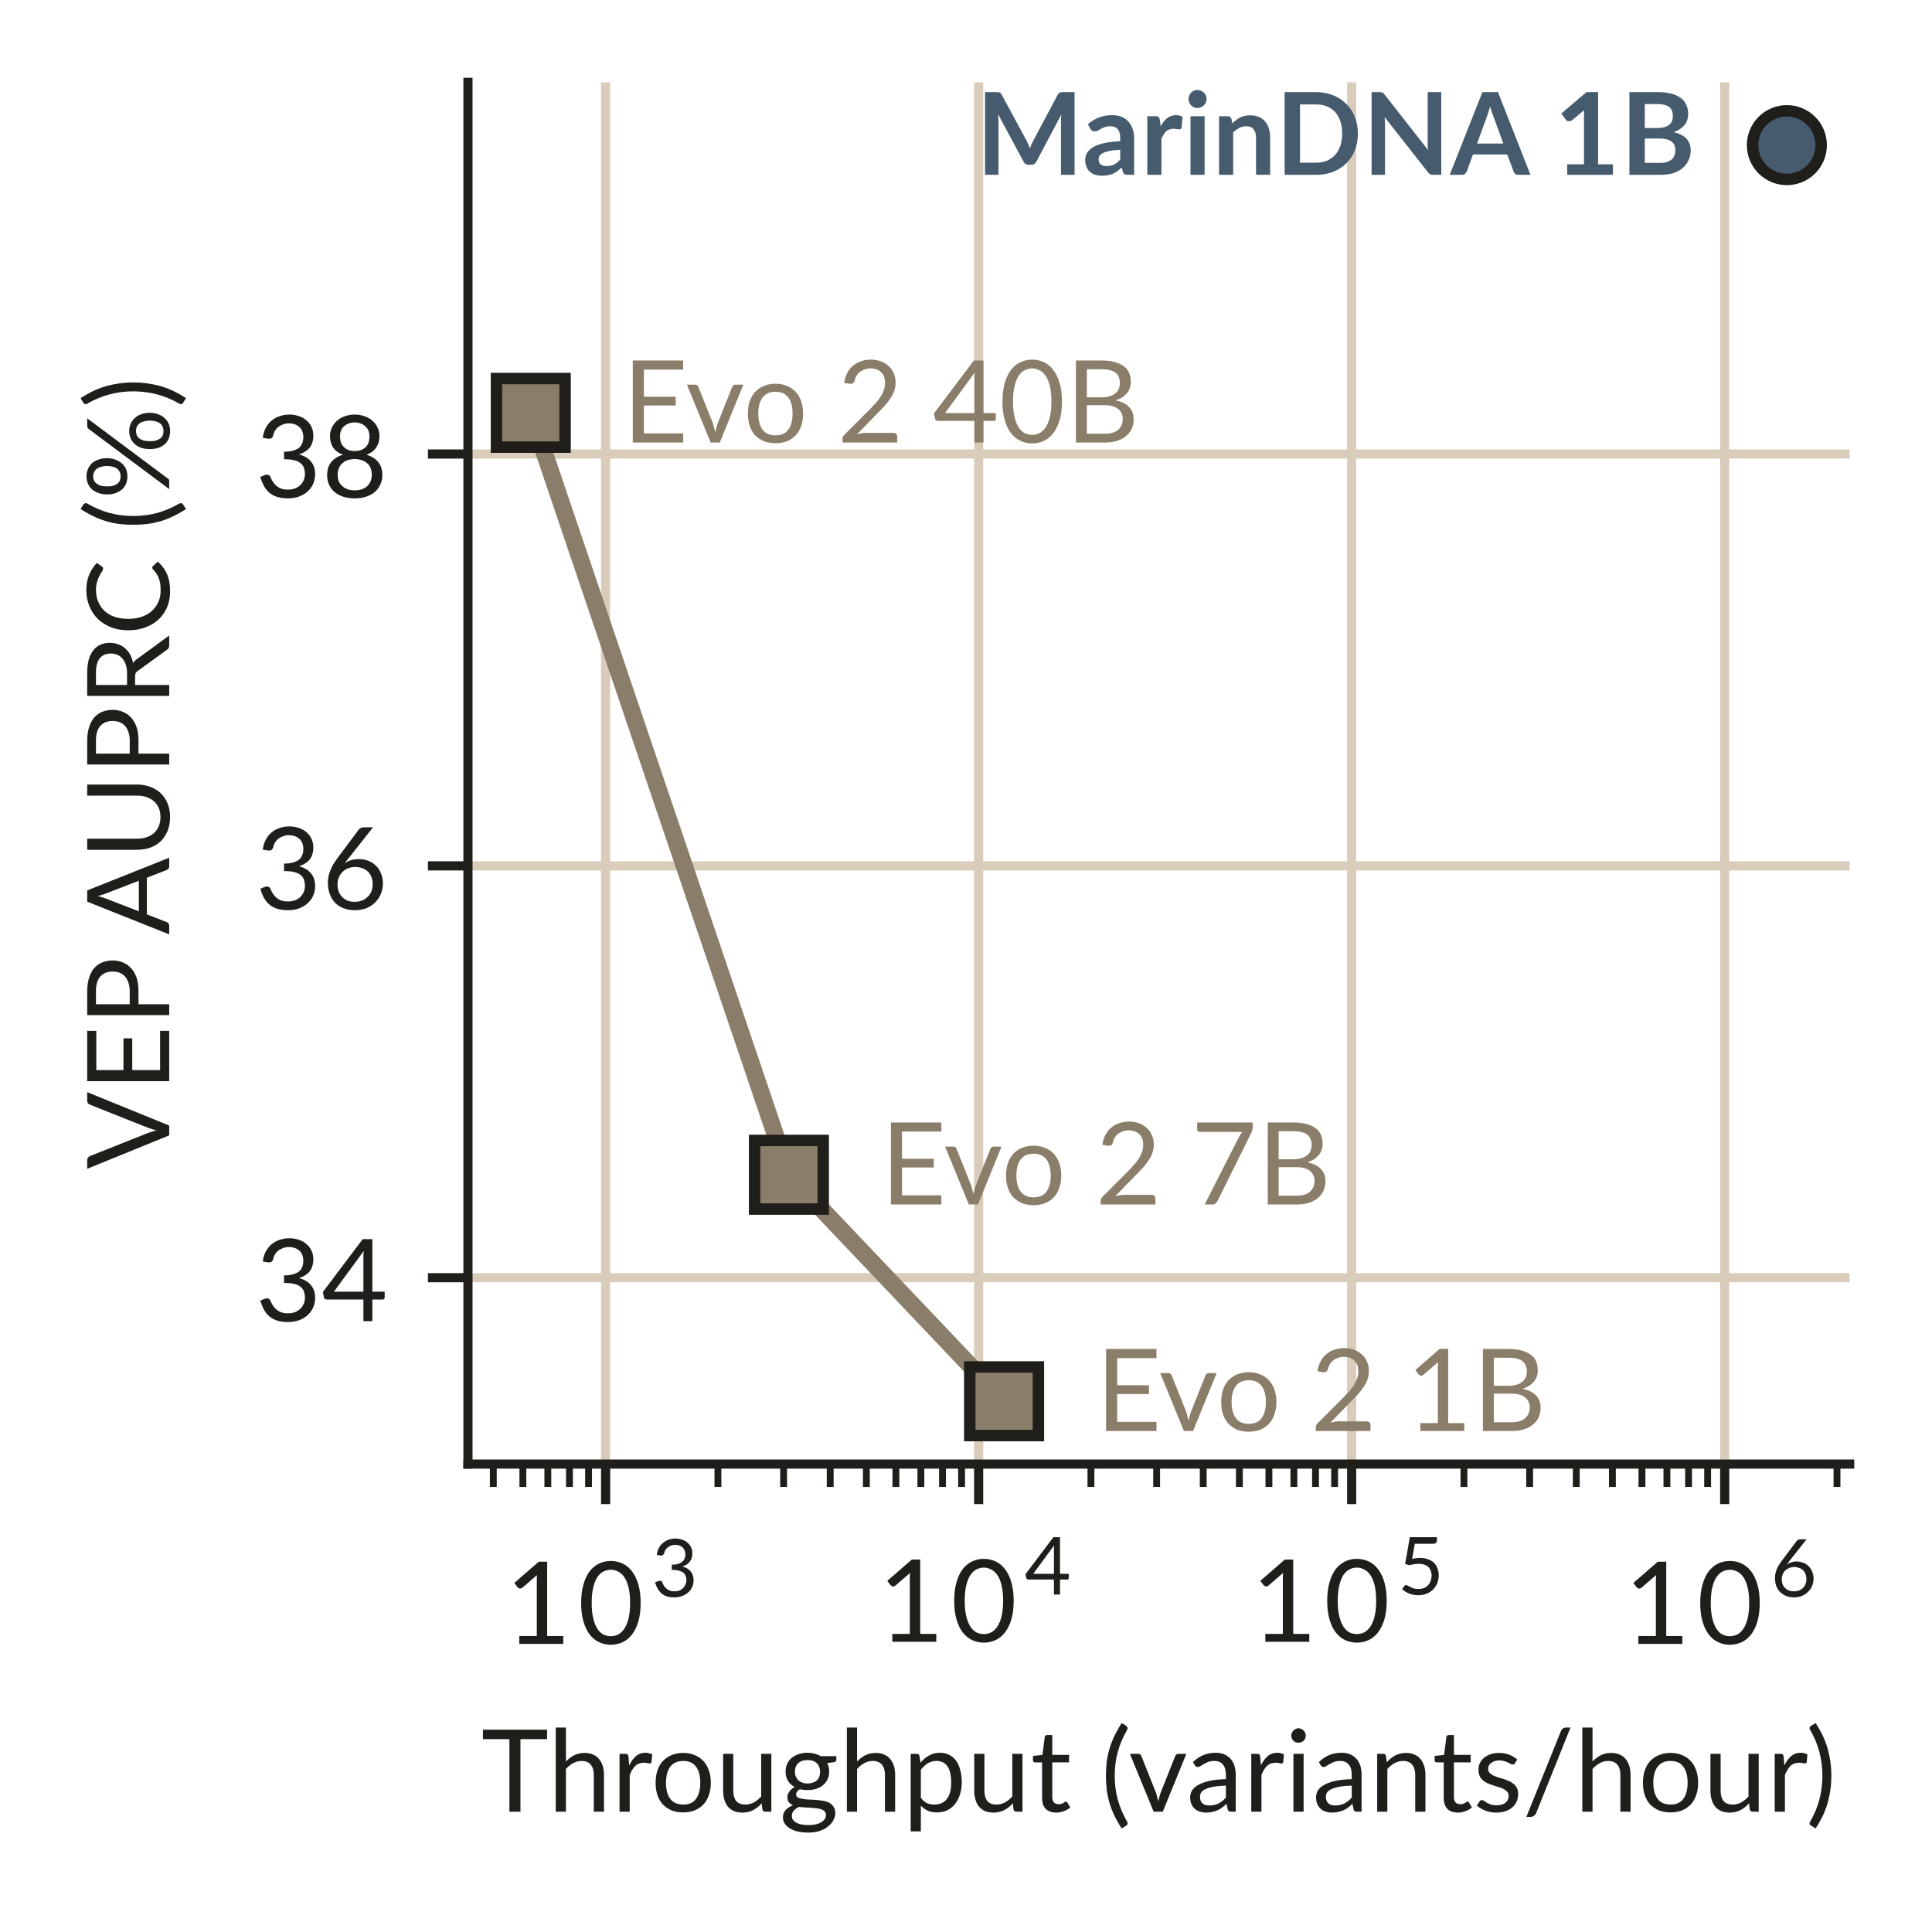
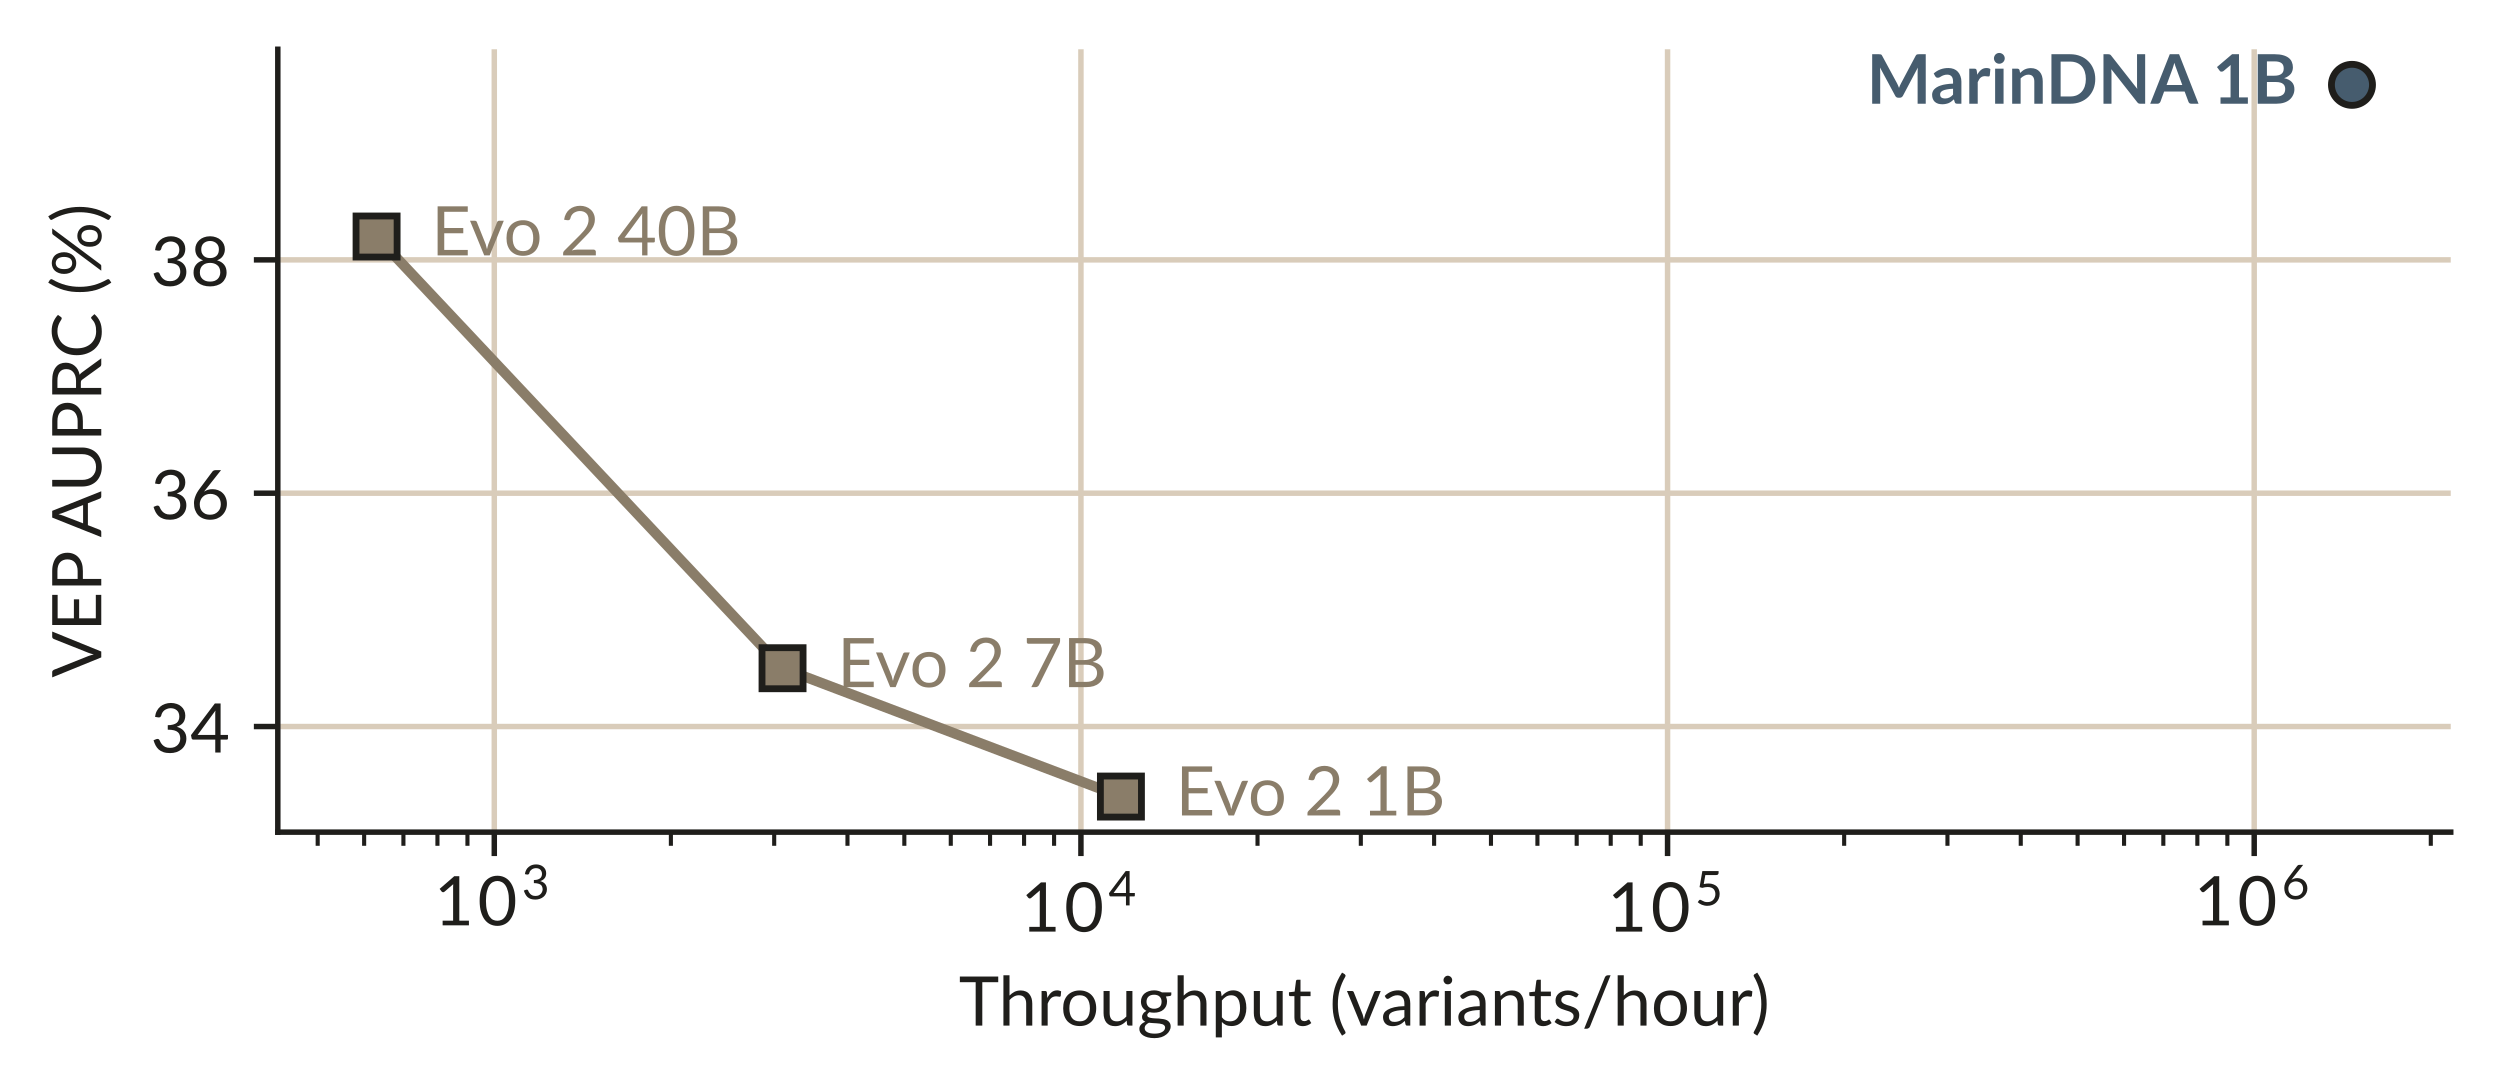
- <svg xmlns="http://www.w3.org/2000/svg" xmlns:xlink="http://www.w3.org/1999/xlink" width="168.958pt" height="168.036pt" viewBox="0 0 168.958 168.036" version="1.1" data-figure-typography="lato-v1" data-figure-render-width="202.75" data-figure-render-scale="1.2" font-family="Lato, sans-serif">
+ <svg xmlns="http://www.w3.org/2000/svg" xmlns:xlink="http://www.w3.org/1999/xlink" width="365.393pt" height="159.18pt" viewBox="0 0 365.393 159.18" version="1.1" data-figure-typography="lato-v1" data-figure-render-width="438.472" data-figure-render-scale="1.2" font-family="Lato, sans-serif">
  <defs>
    <style type="text/css">*{stroke-linejoin: round; stroke-linecap: butt}</style>
  </defs>
  <g id="figure_1">
    <g id="patch_1">
-       <path d="M 0 168.036 L 168.958 168.036 L 168.958 0 L 0 0 L 0 168.036 z " style="fill: none" />
+       <path d="M 0 159.18 L 365.393 159.18 L 365.393 0 L 0 0 L 0 159.18 z " style="fill: none" />
    </g>
    <g id="axes_1">
      <g id="patch_2">
-         <path d="M 40.925 128.033 L 161.758 128.033 L 161.758 7.2 L 40.925 7.2 L 40.925 128.033 z " style="fill: none" />
+         <path d="M 40.603 121.624 L 358.193 121.624 L 358.193 7.2 L 40.603 7.2 L 40.603 121.624 z " style="fill: none" />
      </g>
      <g id="matplotlib.axis_1">
        <g id="xtick_1">
          <g id="line2d_1">
-             <path d="M 52.963 128.033 L 52.963 7.2 " clip-path="url(#pd834733d1b)" style="fill: none; stroke: #d9ccba; stroke-width: 0.8; stroke-linecap: square" />
+             <path d="M 72.244 121.624 L 72.244 7.2 " clip-path="url(#p9b11327ab9)" style="fill: none; stroke: #d9ccba; stroke-width: 0.8; stroke-linecap: square" />
          </g>
          <g id="line2d_2">
            <defs>
              <path id="m4a7fca6842" d="M 0 0 L 0 3.5 " style="stroke: #1f1e1b; stroke-width: 0.8" />
            </defs>
            <g>
-               <use xlink:href="#m4a7fca6842" x="52.963" y="128.033" style="fill: #1f1e1b; stroke: #1f1e1b; stroke-width: 0.8" />
+               <use xlink:href="#m4a7fca6842" x="72.244" y="121.624" style="fill: #1f1e1b; stroke: #1f1e1b; stroke-width: 0.8" />
            </g>
          </g>
          <g id="text_1">
-             <g style="fill: #1f1e1b" transform="translate(44.16333 144.4333)">
+             <g style="fill: #1f1e1b" transform="translate(63.44383 136.2224)">
              <text>
-                 <tspan x="0" y="-0.675" style="font-size: 10px; font-family: 'Lato', sans-serif; fill: #1f1e1b">1</tspan>
-                 <tspan x="6.362" y="-0.675" style="font-size: 10px; font-family: 'Lato', sans-serif; fill: #1f1e1b">0</tspan>
+                 <tspan x="0" y="-0.977" style="font-size: 10px; font-family: 'Lato', sans-serif; fill: #1f1e1b">1</tspan>
+                 <tspan x="6.362" y="-0.977" style="font-size: 10px; font-family: 'Lato', sans-serif; fill: #1f1e1b">0</tspan>
                <tspan x="12.82" y="-4.805" style="font-size: 7px; font-family: 'Lato', sans-serif; fill: #1f1e1b">3</tspan>
              </text>
            </g>
          </g>
        </g>
        <g id="xtick_2">
          <g id="line2d_3">
-             <path d="M 85.585 128.033 L 85.585 7.2 " clip-path="url(#pd834733d1b)" style="fill: none; stroke: #d9ccba; stroke-width: 0.8; stroke-linecap: square" />
+             <path d="M 157.985 121.624 L 157.985 7.2 " clip-path="url(#p9b11327ab9)" style="fill: none; stroke: #d9ccba; stroke-width: 0.8; stroke-linecap: square" />
          </g>
          <g id="line2d_4">
            <g>
-               <use xlink:href="#m4a7fca6842" x="85.585" y="128.033" style="fill: #1f1e1b; stroke: #1f1e1b; stroke-width: 0.8" />
+               <use xlink:href="#m4a7fca6842" x="157.985" y="121.624" style="fill: #1f1e1b; stroke: #1f1e1b; stroke-width: 0.8" />
            </g>
          </g>
          <g id="text_2">
-             <g style="fill: #1f1e1b" transform="translate(76.78526 144.3333)">
+             <g style="fill: #1f1e1b" transform="translate(149.1851 136.2224)">
              <text>
-                 <tspan x="0" y="-0.762" style="font-size: 10px; font-family: 'Lato', sans-serif; fill: #1f1e1b">1</tspan>
-                 <tspan x="6.362" y="-0.762" style="font-size: 10px; font-family: 'Lato', sans-serif; fill: #1f1e1b">0</tspan>
-                 <tspan x="12.82" y="-4.892" style="font-size: 7px; font-family: 'Lato', sans-serif; fill: #1f1e1b">4</tspan>
+                 <tspan x="0" y="-0.064" style="font-size: 10px; font-family: 'Lato', sans-serif; fill: #1f1e1b">1</tspan>
+                 <tspan x="6.362" y="-0.064" style="font-size: 10px; font-family: 'Lato', sans-serif; fill: #1f1e1b">0</tspan>
+                 <tspan x="12.82" y="-3.892" style="font-size: 7px; font-family: 'Lato', sans-serif; fill: #1f1e1b">4</tspan>
              </text>
            </g>
          </g>
        </g>
        <g id="xtick_3">
          <g id="line2d_5">
-             <path d="M 118.207 128.033 L 118.207 7.2 " clip-path="url(#pd834733d1b)" style="fill: none; stroke: #d9ccba; stroke-width: 0.8; stroke-linecap: square" />
+             <path d="M 243.726 121.624 L 243.726 7.2 " clip-path="url(#p9b11327ab9)" style="fill: none; stroke: #d9ccba; stroke-width: 0.8; stroke-linecap: square" />
          </g>
          <g id="line2d_6">
            <g>
-               <use xlink:href="#m4a7fca6842" x="118.207" y="128.033" style="fill: #1f1e1b; stroke: #1f1e1b; stroke-width: 0.8" />
+               <use xlink:href="#m4a7fca6842" x="243.726" y="121.624" style="fill: #1f1e1b; stroke: #1f1e1b; stroke-width: 0.8" />
            </g>
          </g>
          <g id="text_3">
-             <g style="fill: #1f1e1b" transform="translate(109.4072 144.3333)">
+             <g style="fill: #1f1e1b" transform="translate(234.9263 136.2224)">
              <text>
-                 <tspan x="0" y="-0.762" style="font-size: 10px; font-family: 'Lato', sans-serif; fill: #1f1e1b">1</tspan>
-                 <tspan x="6.362" y="-0.762" style="font-size: 10px; font-family: 'Lato', sans-serif; fill: #1f1e1b">0</tspan>
-                 <tspan x="12.82" y="-4.892" style="font-size: 7px; font-family: 'Lato', sans-serif; fill: #1f1e1b">5</tspan>
+                 <tspan x="0" y="-0.064" style="font-size: 10px; font-family: 'Lato', sans-serif; fill: #1f1e1b">1</tspan>
+                 <tspan x="6.362" y="-0.064" style="font-size: 10px; font-family: 'Lato', sans-serif; fill: #1f1e1b">0</tspan>
+                 <tspan x="12.82" y="-3.892" style="font-size: 7px; font-family: 'Lato', sans-serif; fill: #1f1e1b">5</tspan>
              </text>
            </g>
          </g>
        </g>
        <g id="xtick_4">
          <g id="line2d_7">
-             <path d="M 150.829 128.033 L 150.829 7.2 " clip-path="url(#pd834733d1b)" style="fill: none; stroke: #d9ccba; stroke-width: 0.8; stroke-linecap: square" />
+             <path d="M 329.468 121.624 L 329.468 7.2 " clip-path="url(#p9b11327ab9)" style="fill: none; stroke: #d9ccba; stroke-width: 0.8; stroke-linecap: square" />
          </g>
          <g id="line2d_8">
            <g>
-               <use xlink:href="#m4a7fca6842" x="150.829" y="128.033" style="fill: #1f1e1b; stroke: #1f1e1b; stroke-width: 0.8" />
+               <use xlink:href="#m4a7fca6842" x="329.468" y="121.624" style="fill: #1f1e1b; stroke: #1f1e1b; stroke-width: 0.8" />
            </g>
          </g>
          <g id="text_4">
-             <g style="fill: #1f1e1b" transform="translate(142.0291 144.4333)">
+             <g style="fill: #1f1e1b" transform="translate(320.6676 136.2224)">
              <text>
-                 <tspan x="0" y="-0.675" style="font-size: 10px; font-family: 'Lato', sans-serif; fill: #1f1e1b">1</tspan>
-                 <tspan x="6.362" y="-0.675" style="font-size: 10px; font-family: 'Lato', sans-serif; fill: #1f1e1b">0</tspan>
+                 <tspan x="0" y="-0.977" style="font-size: 10px; font-family: 'Lato', sans-serif; fill: #1f1e1b">1</tspan>
+                 <tspan x="6.362" y="-0.977" style="font-size: 10px; font-family: 'Lato', sans-serif; fill: #1f1e1b">0</tspan>
                <tspan x="12.82" y="-4.805" style="font-size: 7px; font-family: 'Lato', sans-serif; fill: #1f1e1b">6</tspan>
              </text>
            </g>
          </g>
        </g>
        <g id="xtick_5">
          <g id="line2d_9">
            <defs>
              <path id="m7832bfcce1" d="M 0 0 L 0 2 " style="stroke: #1f1e1b; stroke-width: 0.6" />
            </defs>
            <g>
-               <use xlink:href="#m7832bfcce1" x="43.143" y="128.033" style="fill: #1f1e1b; stroke: #1f1e1b; stroke-width: 0.6" />
+               <use xlink:href="#m7832bfcce1" x="46.433" y="121.624" style="fill: #1f1e1b; stroke: #1f1e1b; stroke-width: 0.6" />
            </g>
          </g>
        </g>
        <g id="xtick_6">
          <g id="line2d_10">
            <g>
-               <use xlink:href="#m7832bfcce1" x="45.726" y="128.033" style="fill: #1f1e1b; stroke: #1f1e1b; stroke-width: 0.6" />
+               <use xlink:href="#m7832bfcce1" x="53.222" y="121.624" style="fill: #1f1e1b; stroke: #1f1e1b; stroke-width: 0.6" />
            </g>
          </g>
        </g>
        <g id="xtick_7">
          <g id="line2d_11">
            <g>
-               <use xlink:href="#m7832bfcce1" x="47.91" y="128.033" style="fill: #1f1e1b; stroke: #1f1e1b; stroke-width: 0.6" />
+               <use xlink:href="#m7832bfcce1" x="58.962" y="121.624" style="fill: #1f1e1b; stroke: #1f1e1b; stroke-width: 0.6" />
            </g>
          </g>
        </g>
        <g id="xtick_8">
          <g id="line2d_12">
            <g>
-               <use xlink:href="#m7832bfcce1" x="49.802" y="128.033" style="fill: #1f1e1b; stroke: #1f1e1b; stroke-width: 0.6" />
+               <use xlink:href="#m7832bfcce1" x="63.935" y="121.624" style="fill: #1f1e1b; stroke: #1f1e1b; stroke-width: 0.6" />
            </g>
          </g>
        </g>
        <g id="xtick_9">
          <g id="line2d_13">
            <g>
-               <use xlink:href="#m7832bfcce1" x="51.471" y="128.033" style="fill: #1f1e1b; stroke: #1f1e1b; stroke-width: 0.6" />
+               <use xlink:href="#m7832bfcce1" x="68.321" y="121.624" style="fill: #1f1e1b; stroke: #1f1e1b; stroke-width: 0.6" />
            </g>
          </g>
        </g>
        <g id="xtick_10">
          <g id="line2d_14">
            <g>
-               <use xlink:href="#m7832bfcce1" x="62.784" y="128.033" style="fill: #1f1e1b; stroke: #1f1e1b; stroke-width: 0.6" />
+               <use xlink:href="#m7832bfcce1" x="98.055" y="121.624" style="fill: #1f1e1b; stroke: #1f1e1b; stroke-width: 0.6" />
            </g>
          </g>
        </g>
        <g id="xtick_11">
          <g id="line2d_15">
            <g>
-               <use xlink:href="#m7832bfcce1" x="68.528" y="128.033" style="fill: #1f1e1b; stroke: #1f1e1b; stroke-width: 0.6" />
+               <use xlink:href="#m7832bfcce1" x="113.153" y="121.624" style="fill: #1f1e1b; stroke: #1f1e1b; stroke-width: 0.6" />
            </g>
          </g>
        </g>
        <g id="xtick_12">
          <g id="line2d_16">
            <g>
-               <use xlink:href="#m7832bfcce1" x="72.604" y="128.033" style="fill: #1f1e1b; stroke: #1f1e1b; stroke-width: 0.6" />
+               <use xlink:href="#m7832bfcce1" x="123.865" y="121.624" style="fill: #1f1e1b; stroke: #1f1e1b; stroke-width: 0.6" />
            </g>
          </g>
        </g>
        <g id="xtick_13">
          <g id="line2d_17">
            <g>
-               <use xlink:href="#m7832bfcce1" x="75.765" y="128.033" style="fill: #1f1e1b; stroke: #1f1e1b; stroke-width: 0.6" />
+               <use xlink:href="#m7832bfcce1" x="132.174" y="121.624" style="fill: #1f1e1b; stroke: #1f1e1b; stroke-width: 0.6" />
            </g>
          </g>
        </g>
        <g id="xtick_14">
          <g id="line2d_18">
            <g>
-               <use xlink:href="#m7832bfcce1" x="78.348" y="128.033" style="fill: #1f1e1b; stroke: #1f1e1b; stroke-width: 0.6" />
+               <use xlink:href="#m7832bfcce1" x="138.963" y="121.624" style="fill: #1f1e1b; stroke: #1f1e1b; stroke-width: 0.6" />
            </g>
          </g>
        </g>
        <g id="xtick_15">
          <g id="line2d_19">
            <g>
-               <use xlink:href="#m7832bfcce1" x="80.532" y="128.033" style="fill: #1f1e1b; stroke: #1f1e1b; stroke-width: 0.6" />
+               <use xlink:href="#m7832bfcce1" x="144.704" y="121.624" style="fill: #1f1e1b; stroke: #1f1e1b; stroke-width: 0.6" />
            </g>
          </g>
        </g>
        <g id="xtick_16">
          <g id="line2d_20">
            <g>
-               <use xlink:href="#m7832bfcce1" x="82.424" y="128.033" style="fill: #1f1e1b; stroke: #1f1e1b; stroke-width: 0.6" />
+               <use xlink:href="#m7832bfcce1" x="149.676" y="121.624" style="fill: #1f1e1b; stroke: #1f1e1b; stroke-width: 0.6" />
            </g>
          </g>
        </g>
        <g id="xtick_17">
          <g id="line2d_21">
            <g>
-               <use xlink:href="#m7832bfcce1" x="84.093" y="128.033" style="fill: #1f1e1b; stroke: #1f1e1b; stroke-width: 0.6" />
+               <use xlink:href="#m7832bfcce1" x="154.062" y="121.624" style="fill: #1f1e1b; stroke: #1f1e1b; stroke-width: 0.6" />
            </g>
          </g>
        </g>
        <g id="xtick_18">
          <g id="line2d_22">
            <g>
-               <use xlink:href="#m7832bfcce1" x="95.405" y="128.033" style="fill: #1f1e1b; stroke: #1f1e1b; stroke-width: 0.6" />
+               <use xlink:href="#m7832bfcce1" x="183.796" y="121.624" style="fill: #1f1e1b; stroke: #1f1e1b; stroke-width: 0.6" />
            </g>
          </g>
        </g>
        <g id="xtick_19">
          <g id="line2d_23">
            <g>
-               <use xlink:href="#m7832bfcce1" x="101.15" y="128.033" style="fill: #1f1e1b; stroke: #1f1e1b; stroke-width: 0.6" />
+               <use xlink:href="#m7832bfcce1" x="198.894" y="121.624" style="fill: #1f1e1b; stroke: #1f1e1b; stroke-width: 0.6" />
            </g>
          </g>
        </g>
        <g id="xtick_20">
          <g id="line2d_24">
            <g>
-               <use xlink:href="#m7832bfcce1" x="105.226" y="128.033" style="fill: #1f1e1b; stroke: #1f1e1b; stroke-width: 0.6" />
+               <use xlink:href="#m7832bfcce1" x="209.606" y="121.624" style="fill: #1f1e1b; stroke: #1f1e1b; stroke-width: 0.6" />
            </g>
          </g>
        </g>
        <g id="xtick_21">
          <g id="line2d_25">
            <g>
-               <use xlink:href="#m7832bfcce1" x="108.387" y="128.033" style="fill: #1f1e1b; stroke: #1f1e1b; stroke-width: 0.6" />
+               <use xlink:href="#m7832bfcce1" x="217.916" y="121.624" style="fill: #1f1e1b; stroke: #1f1e1b; stroke-width: 0.6" />
            </g>
          </g>
        </g>
        <g id="xtick_22">
          <g id="line2d_26">
            <g>
-               <use xlink:href="#m7832bfcce1" x="110.97" y="128.033" style="fill: #1f1e1b; stroke: #1f1e1b; stroke-width: 0.6" />
+               <use xlink:href="#m7832bfcce1" x="224.705" y="121.624" style="fill: #1f1e1b; stroke: #1f1e1b; stroke-width: 0.6" />
            </g>
          </g>
        </g>
        <g id="xtick_23">
          <g id="line2d_27">
            <g>
-               <use xlink:href="#m7832bfcce1" x="113.154" y="128.033" style="fill: #1f1e1b; stroke: #1f1e1b; stroke-width: 0.6" />
+               <use xlink:href="#m7832bfcce1" x="230.445" y="121.624" style="fill: #1f1e1b; stroke: #1f1e1b; stroke-width: 0.6" />
            </g>
          </g>
        </g>
        <g id="xtick_24">
          <g id="line2d_28">
            <g>
-               <use xlink:href="#m7832bfcce1" x="115.046" y="128.033" style="fill: #1f1e1b; stroke: #1f1e1b; stroke-width: 0.6" />
+               <use xlink:href="#m7832bfcce1" x="235.417" y="121.624" style="fill: #1f1e1b; stroke: #1f1e1b; stroke-width: 0.6" />
            </g>
          </g>
        </g>
        <g id="xtick_25">
          <g id="line2d_29">
            <g>
-               <use xlink:href="#m7832bfcce1" x="116.715" y="128.033" style="fill: #1f1e1b; stroke: #1f1e1b; stroke-width: 0.6" />
+               <use xlink:href="#m7832bfcce1" x="239.803" y="121.624" style="fill: #1f1e1b; stroke: #1f1e1b; stroke-width: 0.6" />
            </g>
          </g>
        </g>
        <g id="xtick_26">
          <g id="line2d_30">
            <g>
-               <use xlink:href="#m7832bfcce1" x="128.027" y="128.033" style="fill: #1f1e1b; stroke: #1f1e1b; stroke-width: 0.6" />
+               <use xlink:href="#m7832bfcce1" x="269.537" y="121.624" style="fill: #1f1e1b; stroke: #1f1e1b; stroke-width: 0.6" />
            </g>
          </g>
        </g>
        <g id="xtick_27">
          <g id="line2d_31">
            <g>
-               <use xlink:href="#m7832bfcce1" x="133.772" y="128.033" style="fill: #1f1e1b; stroke: #1f1e1b; stroke-width: 0.6" />
+               <use xlink:href="#m7832bfcce1" x="284.635" y="121.624" style="fill: #1f1e1b; stroke: #1f1e1b; stroke-width: 0.6" />
            </g>
          </g>
        </g>
        <g id="xtick_28">
          <g id="line2d_32">
            <g>
-               <use xlink:href="#m7832bfcce1" x="137.848" y="128.033" style="fill: #1f1e1b; stroke: #1f1e1b; stroke-width: 0.6" />
+               <use xlink:href="#m7832bfcce1" x="295.348" y="121.624" style="fill: #1f1e1b; stroke: #1f1e1b; stroke-width: 0.6" />
            </g>
          </g>
        </g>
        <g id="xtick_29">
          <g id="line2d_33">
            <g>
-               <use xlink:href="#m7832bfcce1" x="141.009" y="128.033" style="fill: #1f1e1b; stroke: #1f1e1b; stroke-width: 0.6" />
+               <use xlink:href="#m7832bfcce1" x="303.657" y="121.624" style="fill: #1f1e1b; stroke: #1f1e1b; stroke-width: 0.6" />
            </g>
          </g>
        </g>
        <g id="xtick_30">
          <g id="line2d_34">
            <g>
-               <use xlink:href="#m7832bfcce1" x="143.592" y="128.033" style="fill: #1f1e1b; stroke: #1f1e1b; stroke-width: 0.6" />
+               <use xlink:href="#m7832bfcce1" x="310.446" y="121.624" style="fill: #1f1e1b; stroke: #1f1e1b; stroke-width: 0.6" />
            </g>
          </g>
        </g>
        <g id="xtick_31">
          <g id="line2d_35">
            <g>
-               <use xlink:href="#m7832bfcce1" x="145.776" y="128.033" style="fill: #1f1e1b; stroke: #1f1e1b; stroke-width: 0.6" />
+               <use xlink:href="#m7832bfcce1" x="316.186" y="121.624" style="fill: #1f1e1b; stroke: #1f1e1b; stroke-width: 0.6" />
            </g>
          </g>
        </g>
        <g id="xtick_32">
          <g id="line2d_36">
            <g>
-               <use xlink:href="#m7832bfcce1" x="147.668" y="128.033" style="fill: #1f1e1b; stroke: #1f1e1b; stroke-width: 0.6" />
+               <use xlink:href="#m7832bfcce1" x="321.158" y="121.624" style="fill: #1f1e1b; stroke: #1f1e1b; stroke-width: 0.6" />
            </g>
          </g>
        </g>
        <g id="xtick_33">
          <g id="line2d_37">
            <g>
-               <use xlink:href="#m7832bfcce1" x="149.336" y="128.033" style="fill: #1f1e1b; stroke: #1f1e1b; stroke-width: 0.6" />
+               <use xlink:href="#m7832bfcce1" x="325.544" y="121.624" style="fill: #1f1e1b; stroke: #1f1e1b; stroke-width: 0.6" />
            </g>
          </g>
        </g>
        <g id="xtick_34">
          <g id="line2d_38">
            <g>
-               <use xlink:href="#m7832bfcce1" x="160.649" y="128.033" style="fill: #1f1e1b; stroke: #1f1e1b; stroke-width: 0.6" />
+               <use xlink:href="#m7832bfcce1" x="355.278" y="121.624" style="fill: #1f1e1b; stroke: #1f1e1b; stroke-width: 0.6" />
            </g>
          </g>
        </g>
        <g id="text_5">
-           <text style="font-size: 10px; font-family: 'Lato', sans-serif; text-anchor: middle; fill: #1f1e1b" x="101.342" y="158.434" transform="rotate(-0 101.3417 158.4341)">Throughput (variants/hour)</text>
+           <text style="font-size: 10px; font-family: 'Lato', sans-serif; text-anchor: middle; fill: #1f1e1b" x="199.398" y="149.901" transform="rotate(-0 199.3981 149.9006)">Throughput (variants/hour)</text>
        </g>
      </g>
      <g id="matplotlib.axis_2">
        <g id="ytick_1">
          <g id="line2d_39">
-             <path d="M 40.925 111.736 L 161.758 111.736 " clip-path="url(#pd834733d1b)" style="fill: none; stroke: #d9ccba; stroke-width: 0.8; stroke-linecap: square" />
+             <path d="M 40.603 106.191 L 358.193 106.191 " clip-path="url(#p9b11327ab9)" style="fill: none; stroke: #d9ccba; stroke-width: 0.8; stroke-linecap: square" />
          </g>
          <g id="line2d_40">
            <defs>
              <path id="m47b9c9d5c8" d="M 0 0 L -3.5 0 " style="stroke: #1f1e1b; stroke-width: 0.8" />
            </defs>
            <g>
-               <use xlink:href="#m47b9c9d5c8" x="40.925" y="111.736" style="fill: #1f1e1b; stroke: #1f1e1b; stroke-width: 0.8" />
+               <use xlink:href="#m47b9c9d5c8" x="40.603" y="106.191" style="fill: #1f1e1b; stroke: #1f1e1b; stroke-width: 0.8" />
            </g>
          </g>
          <g id="text_6">
-             <text style="font-size: 10px; font-family: 'Lato', sans-serif; text-anchor: end; fill: #1f1e1b" x="33.925" y="115.535" transform="rotate(-0 33.925 115.535)">34</text>
+             <text style="font-size: 10px; font-family: 'Lato', sans-serif; text-anchor: end; fill: #1f1e1b" x="33.603" y="109.99" transform="rotate(-0 33.60312 109.9905)">34</text>
          </g>
        </g>
        <g id="ytick_2">
          <g id="line2d_41">
-             <path d="M 40.925 75.72 L 161.758 75.72 " clip-path="url(#pd834733d1b)" style="fill: none; stroke: #d9ccba; stroke-width: 0.8; stroke-linecap: square" />
+             <path d="M 40.603 72.086 L 358.193 72.086 " clip-path="url(#p9b11327ab9)" style="fill: none; stroke: #d9ccba; stroke-width: 0.8; stroke-linecap: square" />
          </g>
          <g id="line2d_42">
            <g>
-               <use xlink:href="#m47b9c9d5c8" x="40.925" y="75.72" style="fill: #1f1e1b; stroke: #1f1e1b; stroke-width: 0.8" />
+               <use xlink:href="#m47b9c9d5c8" x="40.603" y="72.086" style="fill: #1f1e1b; stroke: #1f1e1b; stroke-width: 0.8" />
            </g>
          </g>
          <g id="text_7">
-             <text style="font-size: 10px; font-family: 'Lato', sans-serif; text-anchor: end; fill: #1f1e1b" x="33.925" y="79.519" transform="rotate(-0 33.925 79.51907)">36</text>
+             <text style="font-size: 10px; font-family: 'Lato', sans-serif; text-anchor: end; fill: #1f1e1b" x="33.603" y="75.885" transform="rotate(-0 33.60312 75.88496)">36</text>
          </g>
        </g>
        <g id="ytick_3">
          <g id="line2d_43">
-             <path d="M 40.925 39.704 L 161.758 39.704 " clip-path="url(#pd834733d1b)" style="fill: none; stroke: #d9ccba; stroke-width: 0.8; stroke-linecap: square" />
+             <path d="M 40.603 37.98 L 358.193 37.98 " clip-path="url(#p9b11327ab9)" style="fill: none; stroke: #d9ccba; stroke-width: 0.8; stroke-linecap: square" />
          </g>
          <g id="line2d_44">
            <g>
-               <use xlink:href="#m47b9c9d5c8" x="40.925" y="39.704" style="fill: #1f1e1b; stroke: #1f1e1b; stroke-width: 0.8" />
+               <use xlink:href="#m47b9c9d5c8" x="40.603" y="37.98" style="fill: #1f1e1b; stroke: #1f1e1b; stroke-width: 0.8" />
            </g>
          </g>
          <g id="text_8">
-             <text style="font-size: 10px; font-family: 'Lato', sans-serif; text-anchor: end; fill: #1f1e1b" x="33.925" y="43.503" transform="rotate(-0 33.925 43.50317)">38</text>
+             <text style="font-size: 10px; font-family: 'Lato', sans-serif; text-anchor: end; fill: #1f1e1b" x="33.603" y="41.779" transform="rotate(-0 33.60312 41.77945)">38</text>
          </g>
        </g>
        <g id="text_9">
-           <text style="font-size: 10px; font-family: 'Lato', sans-serif; text-anchor: middle; fill: #1f1e1b" x="14.798" y="67.617" transform="rotate(-90 14.79766 67.61667)">VEP AUPRC (%)</text>
+           <text style="font-size: 10px; font-family: 'Lato', sans-serif; text-anchor: middle; fill: #1f1e1b" x="14.798" y="64.412" transform="rotate(-90 14.79844 64.412)">VEP AUPRC (%)</text>
        </g>
      </g>
      <g id="line2d_45">
-         <path d="M 87.81 122.541 L 68.993 102.732 L 46.417 36.103 " clip-path="url(#pd834733d1b)" style="fill: none; stroke: #8a7d69; stroke-width: 1.5; stroke-linecap: square" />
+         <path d="M 163.831 116.423 L 114.374 97.665 L 55.039 34.57 " clip-path="url(#p9b11327ab9)" style="fill: none; stroke: #8a7d69; stroke-width: 1.5; stroke-linecap: square" />
        <defs>
          <path id="mf5dfd35de9" d="M -3 3 L 3 3 L 3 -3 L -3 -3 z " style="stroke: #1f1e1b; stroke-linejoin: miter" />
        </defs>
-         <g clip-path="url(#pd834733d1b)">
-           <use xlink:href="#mf5dfd35de9" x="87.81" y="122.541" style="fill: #8a7d69; stroke: #1f1e1b; stroke-linejoin: miter" />
-           <use xlink:href="#mf5dfd35de9" x="68.993" y="102.732" style="fill: #8a7d69; stroke: #1f1e1b; stroke-linejoin: miter" />
-           <use xlink:href="#mf5dfd35de9" x="46.417" y="36.103" style="fill: #8a7d69; stroke: #1f1e1b; stroke-linejoin: miter" />
+         <g clip-path="url(#p9b11327ab9)">
+           <use xlink:href="#mf5dfd35de9" x="163.831" y="116.423" style="fill: #8a7d69; stroke: #1f1e1b; stroke-linejoin: miter" />
+           <use xlink:href="#mf5dfd35de9" x="114.374" y="97.665" style="fill: #8a7d69; stroke: #1f1e1b; stroke-linejoin: miter" />
+           <use xlink:href="#mf5dfd35de9" x="55.039" y="34.57" style="fill: #8a7d69; stroke: #1f1e1b; stroke-linejoin: miter" />
        </g>
      </g>
      <g id="patch_3">
-         <path d="M 40.925 128.033 L 40.925 7.2 " style="fill: none; stroke: #1f1e1b; stroke-width: 0.8; stroke-linejoin: miter; stroke-linecap: square" />
+         <path d="M 40.603 121.624 L 40.603 7.2 " style="fill: none; stroke: #1f1e1b; stroke-width: 0.8; stroke-linejoin: miter; stroke-linecap: square" />
      </g>
      <g id="patch_4">
-         <path d="M 40.925 128.033 L 161.758 128.033 " style="fill: none; stroke: #1f1e1b; stroke-width: 0.8; stroke-linejoin: miter; stroke-linecap: square" />
+         <path d="M 40.603 121.624 L 358.193 121.624 " style="fill: none; stroke: #1f1e1b; stroke-width: 0.8; stroke-linejoin: miter; stroke-linecap: square" />
      </g>
      <g id="line2d_46">
        <defs>
          <path id="m09870d41fc" d="M 0 3 C 0.796 3 1.559 2.684 2.121 2.121 C 2.684 1.559 3 0.796 3 0 C 3 -0.796 2.684 -1.559 2.121 -2.121 C 1.559 -2.684 0.796 -3 0 -3 C -0.796 -3 -1.559 -2.684 -2.121 -2.121 C -2.684 -1.559 -3 -0.796 -3 0 C -3 0.796 -2.684 1.559 -2.121 2.121 C -1.559 2.684 -0.796 3 0 3 z " style="stroke: #1f1e1b" />
        </defs>
-         <g clip-path="url(#pd834733d1b)">
-           <use xlink:href="#m09870d41fc" x="156.266" y="12.692" style="fill: #465c6e; stroke: #1f1e1b" />
+         <g clip-path="url(#p9b11327ab9)">
+           <use xlink:href="#m09870d41fc" x="343.757" y="12.401" style="fill: #465c6e; stroke: #1f1e1b" />
        </g>
      </g>
      <g id="text_10">
-         <text style="font-weight: 700; font-size: 10px; font-family: 'Lato', sans-serif; text-anchor: end; fill: #465c6e" x="148.266" y="15.29" transform="rotate(-0 148.2659 15.29047)">MarinDNA 1B</text>
+         <text style="font-weight: 700; font-size: 10px; font-family: 'Lato', sans-serif; text-anchor: end; fill: #465c6e" x="335.757" y="15.16" transform="rotate(-0 335.7572 15.16047)">MarinDNA 1B</text>
      </g>
      <g id="text_11">
-         <text style="font-size: 10px; font-family: 'Lato', sans-serif; text-anchor: start; fill: #8a7d69" x="95.81" y="125.139" transform="rotate(-0 95.80963 125.1386)">Evo 2 1B</text>
+         <text style="font-size: 10px; font-family: 'Lato', sans-serif; text-anchor: start; fill: #8a7d69" x="171.831" y="119.182" transform="rotate(-0 171.8315 119.1823)">Evo 2 1B</text>
      </g>
      <g id="text_12">
-         <text style="font-size: 10px; font-family: 'Lato', sans-serif; text-anchor: start; fill: #8a7d69" x="76.993" y="105.33" transform="rotate(-0 76.9925 105.3298)">Evo 2 7B</text>
+         <text style="font-size: 10px; font-family: 'Lato', sans-serif; text-anchor: start; fill: #8a7d69" x="122.374" y="100.424" transform="rotate(-0 122.3738 100.4243)">Evo 2 7B</text>
      </g>
      <g id="text_13">
-         <text style="font-size: 10px; font-family: 'Lato', sans-serif; text-anchor: start; fill: #8a7d69" x="54.417" y="38.7" transform="rotate(-0 54.41742 38.70041)">Evo 2 40B</text>
+         <text style="font-size: 10px; font-family: 'Lato', sans-serif; text-anchor: start; fill: #8a7d69" x="63.039" y="37.329" transform="rotate(-0 63.03903 37.32905)">Evo 2 40B</text>
      </g>
    </g>
  </g>
  <defs>
-     <clipPath id="pd834733d1b">
-       <rect x="40.925" y="7.2" width="120.833" height="120.833" />
+     <clipPath id="p9b11327ab9">
+       <rect x="40.603" y="7.2" width="317.59" height="114.424" />
    </clipPath>
  </defs>
</svg>
